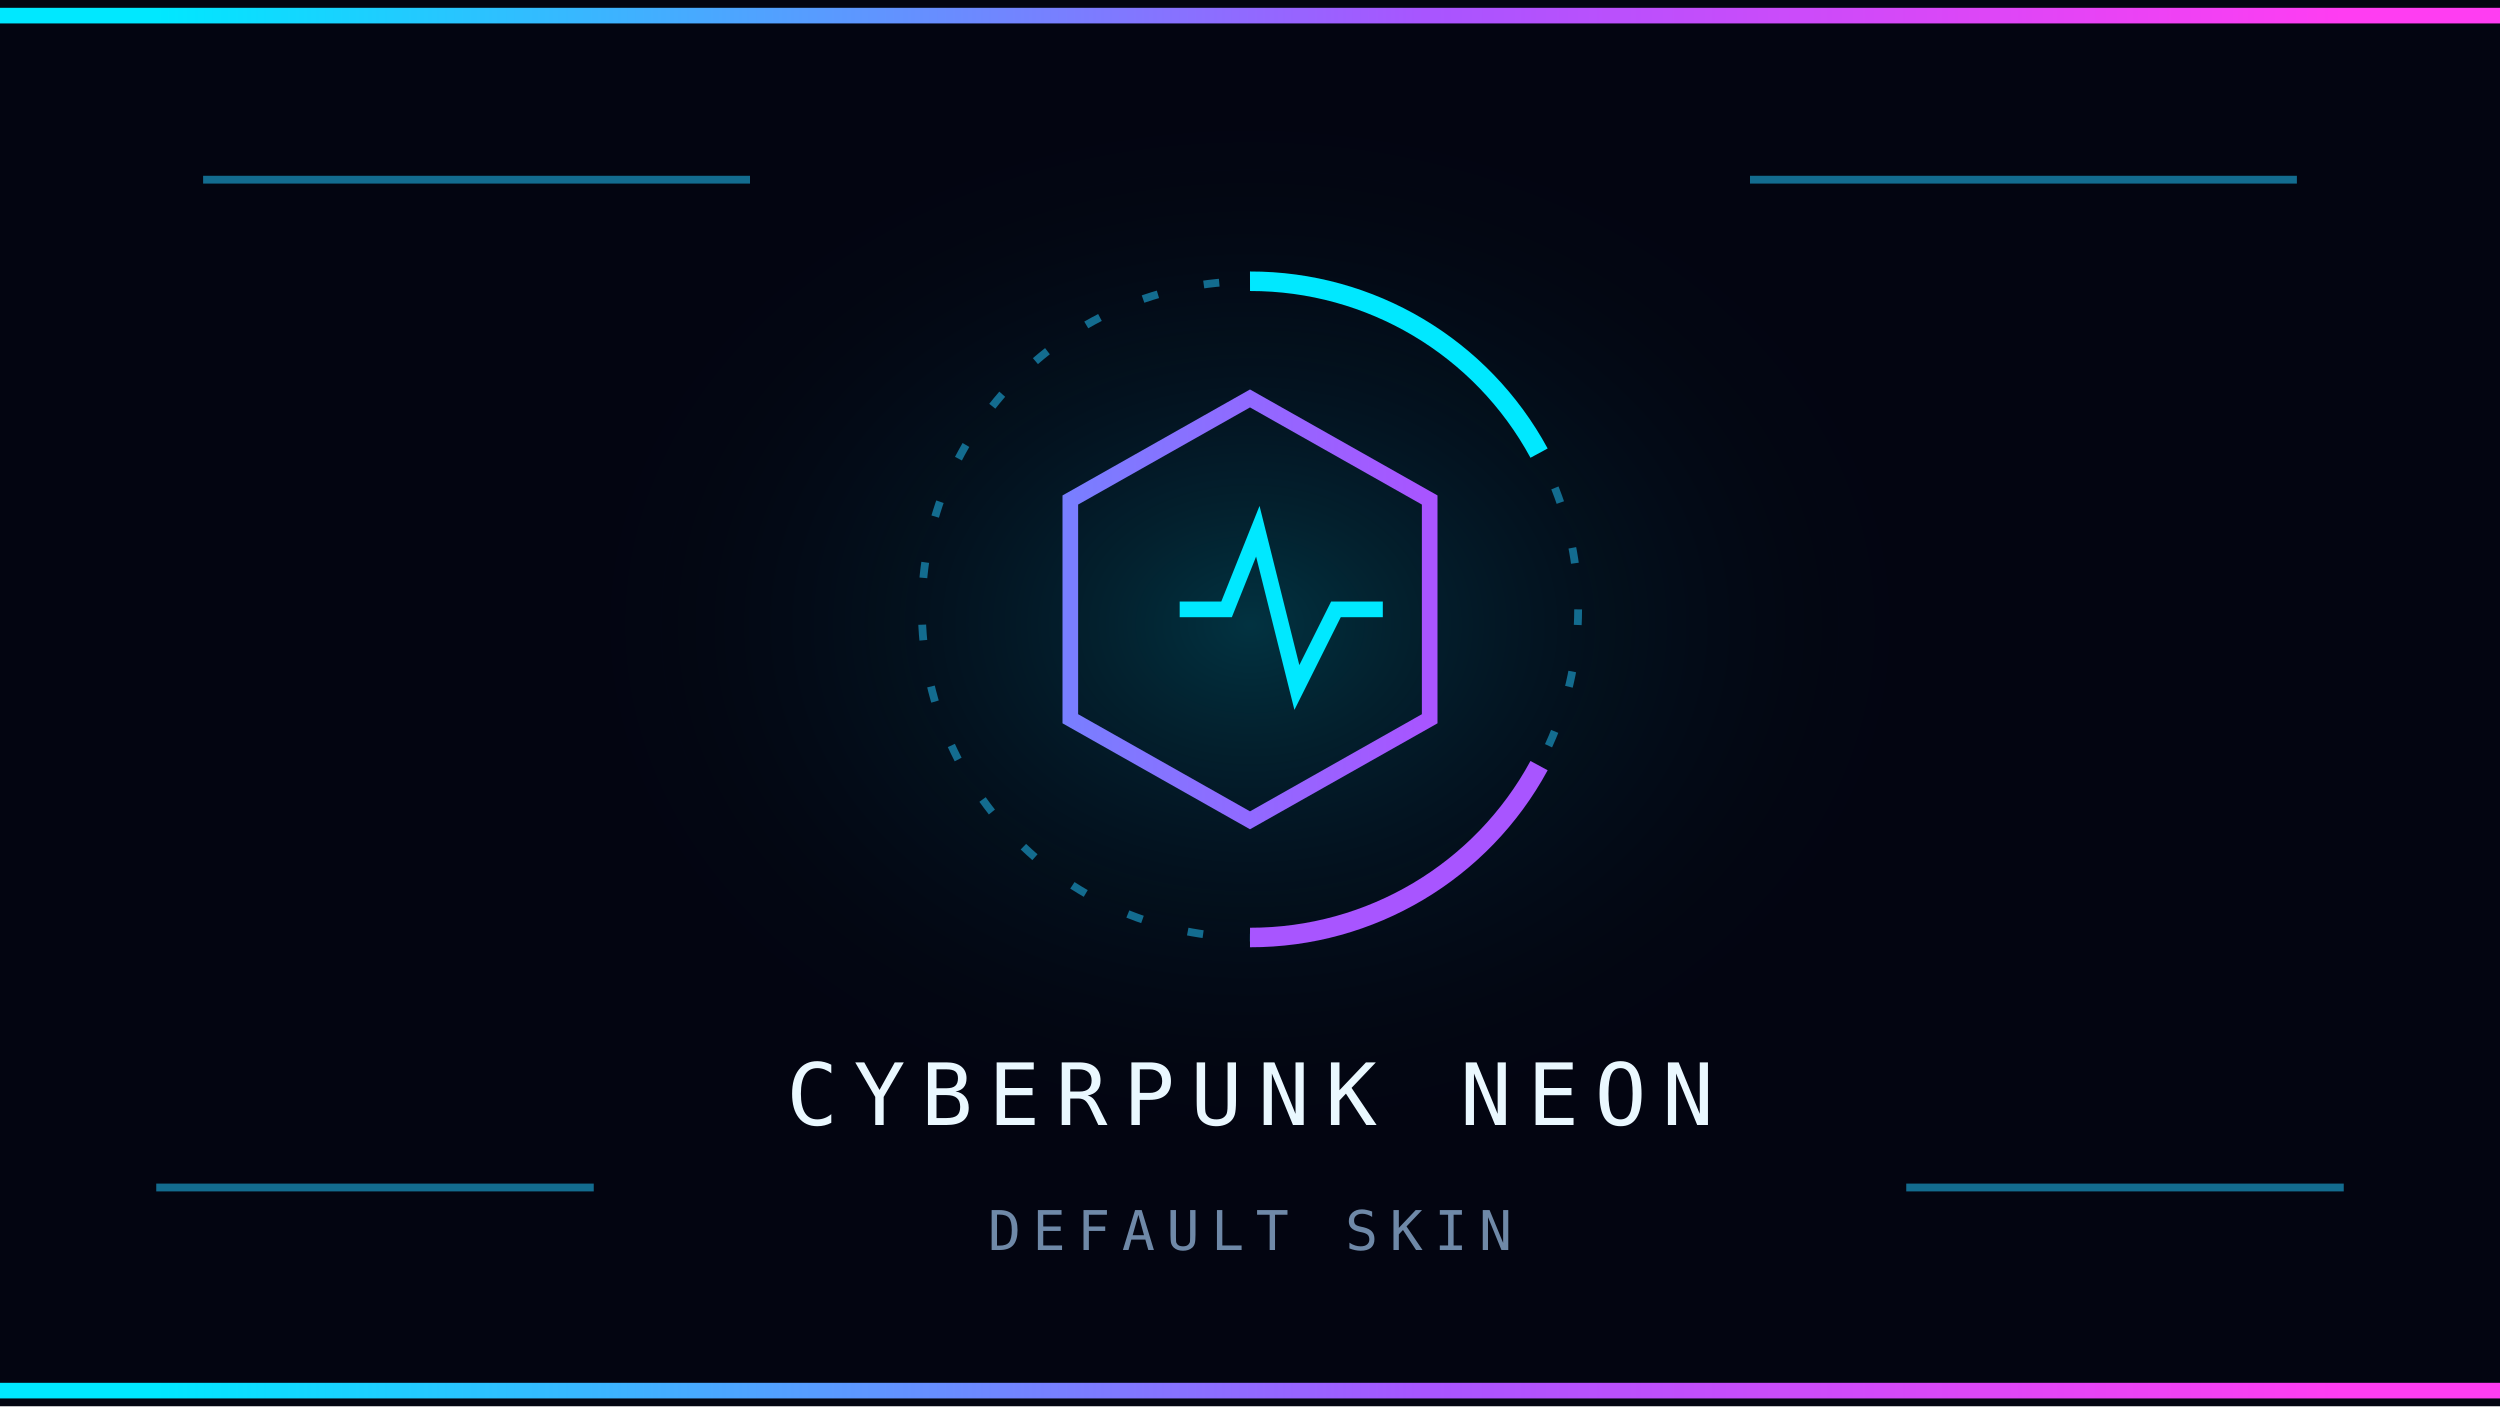
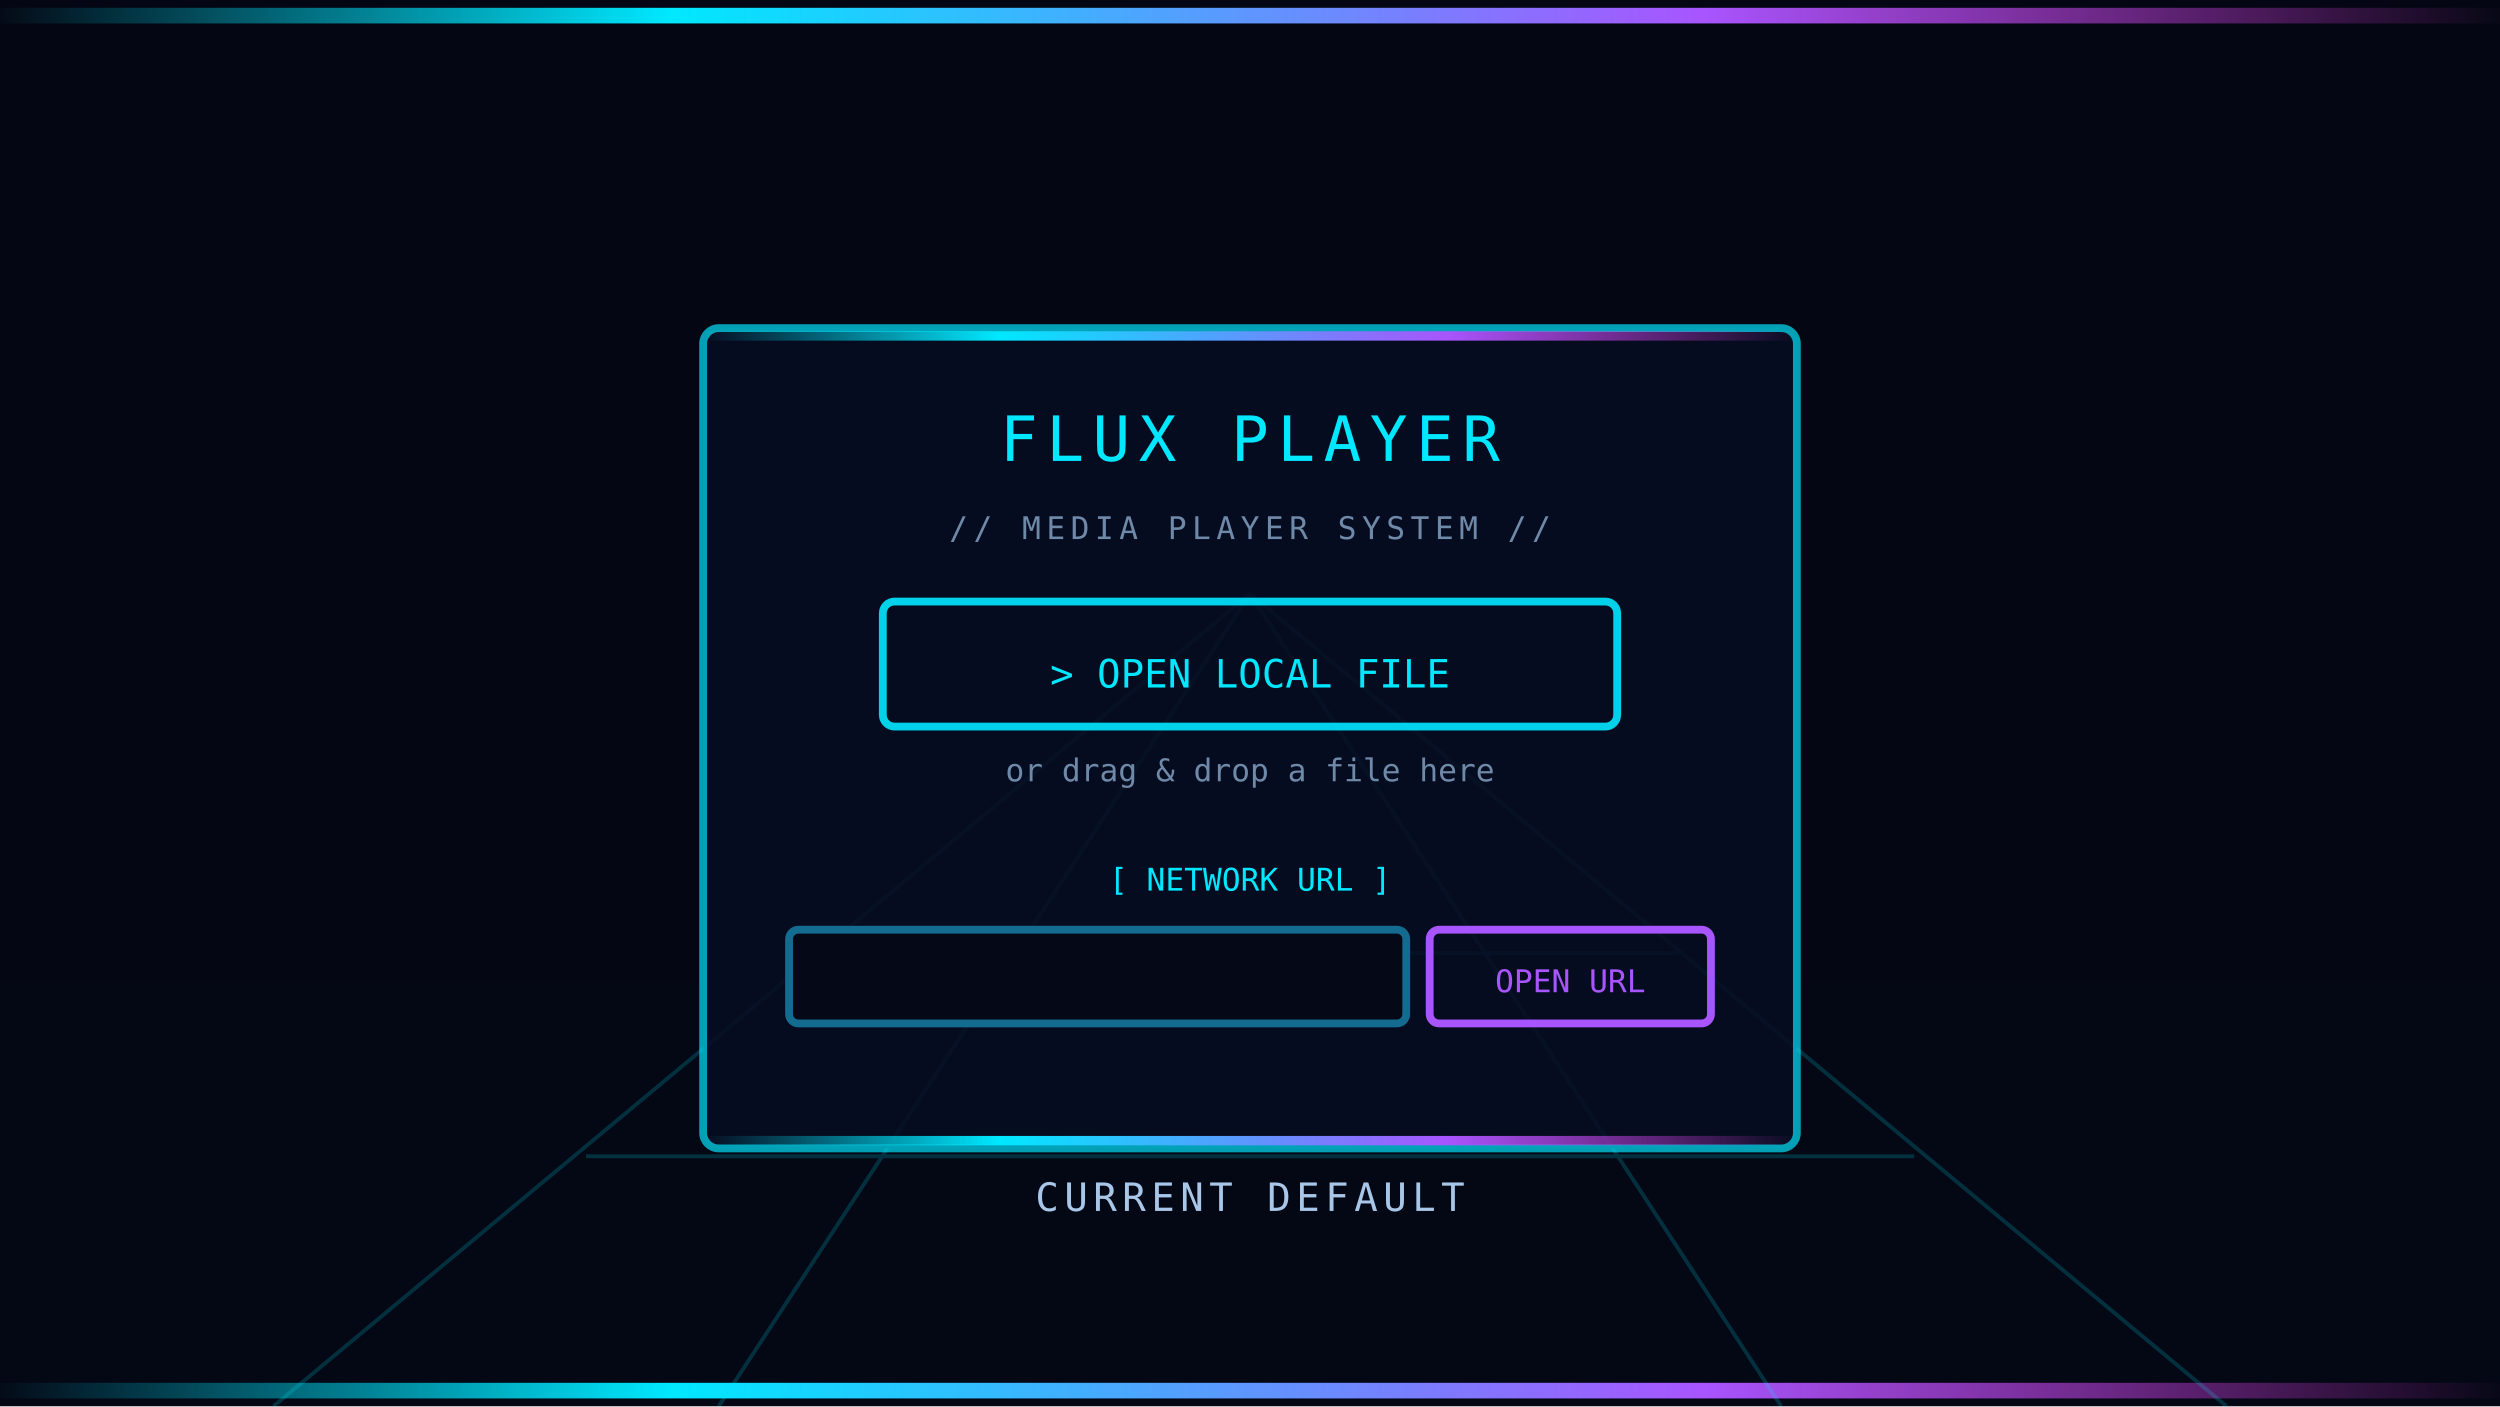
<svg xmlns="http://www.w3.org/2000/svg" width="320" height="180" viewBox="0 0 320 180" fill="none">
  <defs>
-     <linearGradient id="edge" x1="20" y1="0" x2="300" y2="0" gradientUnits="userSpaceOnUse">
-       <stop stop-color="#00E8FF" />
-       <stop offset="0.58" stop-color="#A855FF" />
-       <stop offset="1" stop-color="#FF3DF2" />
+     <linearGradient id="rail" x1="0" y1="0" x2="1" y2="0">
+       <stop stop-color="#00E8FF" stop-opacity="0" />
+       <stop offset="0.27" stop-color="#00E8FF" />
+       <stop offset="0.68" stop-color="#A855FF" />
+       <stop offset="1" stop-color="#FF3DF2" stop-opacity="0" />
    </linearGradient>
-     <radialGradient id="halo" cx="0" cy="0" r="1" gradientUnits="userSpaceOnUse" gradientTransform="translate(160 80) scale(88 68)">
-       <stop stop-color="#00E8FF" stop-opacity="0.2" />
+     <radialGradient id="halo" cx="0" cy="0" r="1" gradientTransform="translate(56 34) scale(96 72)">
+       <stop stop-color="#2DA7FF" stop-opacity=".17" />
      <stop offset="1" stop-color="#030511" stop-opacity="0" />
    </radialGradient>
+     <filter id="soft">
+       <feGaussianBlur stdDeviation="2" />
+     </filter>
  </defs>
  <rect width="320" height="180" fill="#030511" />
  <rect width="320" height="180" fill="url(#halo)" />
-   <path d="M0 2H320M0 178H320" stroke="url(#edge)" stroke-width="2" />
-   <path d="M26 23H96M224 23H294M20 152H76M244 152H300" stroke="#136C8F" />
-   <circle cx="160" cy="78" r="42" stroke="#136C8F" stroke-dasharray="2 6" />
-   <path d="M160 36A42 42 0 0 1 197 58" stroke="#00E8FF" stroke-width="2.5" />
-   <path d="M197 98A42 42 0 0 1 160 120" stroke="#A855FF" stroke-width="2.5" />
-   <path d="M160 51L183 64V92L160 105L137 92V64L160 51Z" stroke="url(#edge)" stroke-width="2" />
-   <path d="M151 78H157L161 68L166 88L171 78H177" stroke="#00E8FF" stroke-width="2" />
-   <text x="160" y="144" text-anchor="middle" font-family="Share Tech Mono, Consolas, monospace" font-size="11" fill="#EAF8FF" letter-spacing="2">CYBERPUNK NEON</text>
-   <text x="160" y="160" text-anchor="middle" font-family="Share Tech Mono, Consolas, monospace" font-size="7" fill="#6F89A8" letter-spacing="1.5">DEFAULT SKIN</text>
+   <path d="M0 2H320M0 178H320" stroke="url(#rail)" stroke-width="2" />
+   <g opacity=".18" stroke="#00E8FF" stroke-width=".5">
+     <path d="M160 76L35 180M160 76L92 180M160 76L228 180M160 76L285 180" />
+     <path d="M105 122H215M75 148H245" />
+   </g>
+   <rect x="90" y="42" width="140" height="105" rx="2" fill="#070D22" fill-opacity=".88" stroke="#00E8FF" stroke-opacity=".68" />
+   <path d="M90 43H230M90 146H230" stroke="url(#rail)" stroke-width="1.2" />
+   <text x="160" y="59" text-anchor="middle" font-family="Consolas, monospace" font-size="8" letter-spacing="1.1" fill="#00E8FF">FLUX PLAYER</text>
+   <text x="160" y="69" text-anchor="middle" font-family="Consolas, monospace" font-size="4" letter-spacing=".7" fill="#6F89A8">// MEDIA PLAYER SYSTEM //</text>
+   <rect x="113" y="77" width="94" height="16" rx="1.5" stroke="#00E8FF" stroke-opacity=".9" />
+   <text x="160" y="88" text-anchor="middle" font-family="Consolas, monospace" font-size="5" fill="#00E8FF">&gt; OPEN LOCAL FILE</text>
+   <text x="160" y="100" text-anchor="middle" font-family="Consolas, monospace" font-size="4" fill="#6F89A8">or drag &amp; drop a file here</text>
+   <path d="M114 106H206" stroke="url(#rail)" stroke-width=".6" />
+   <text x="160" y="114" text-anchor="middle" font-family="Consolas, monospace" font-size="4" fill="#00E8FF">[ NETWORK URL ]</text>
+   <rect x="101" y="119" width="79" height="12" rx="1.2" fill="#050816" stroke="#136C8F" />
+   <rect x="183" y="119" width="36" height="12" rx="1.2" stroke="#A855FF" />
+   <text x="201" y="127" text-anchor="middle" font-family="Consolas, monospace" font-size="4" fill="#A855FF">OPEN URL</text>
+   <text x="160" y="155" text-anchor="middle" font-family="Consolas, monospace" font-size="5" fill="#A8C7E8" letter-spacing=".7">CURRENT DEFAULT</text>
</svg>
